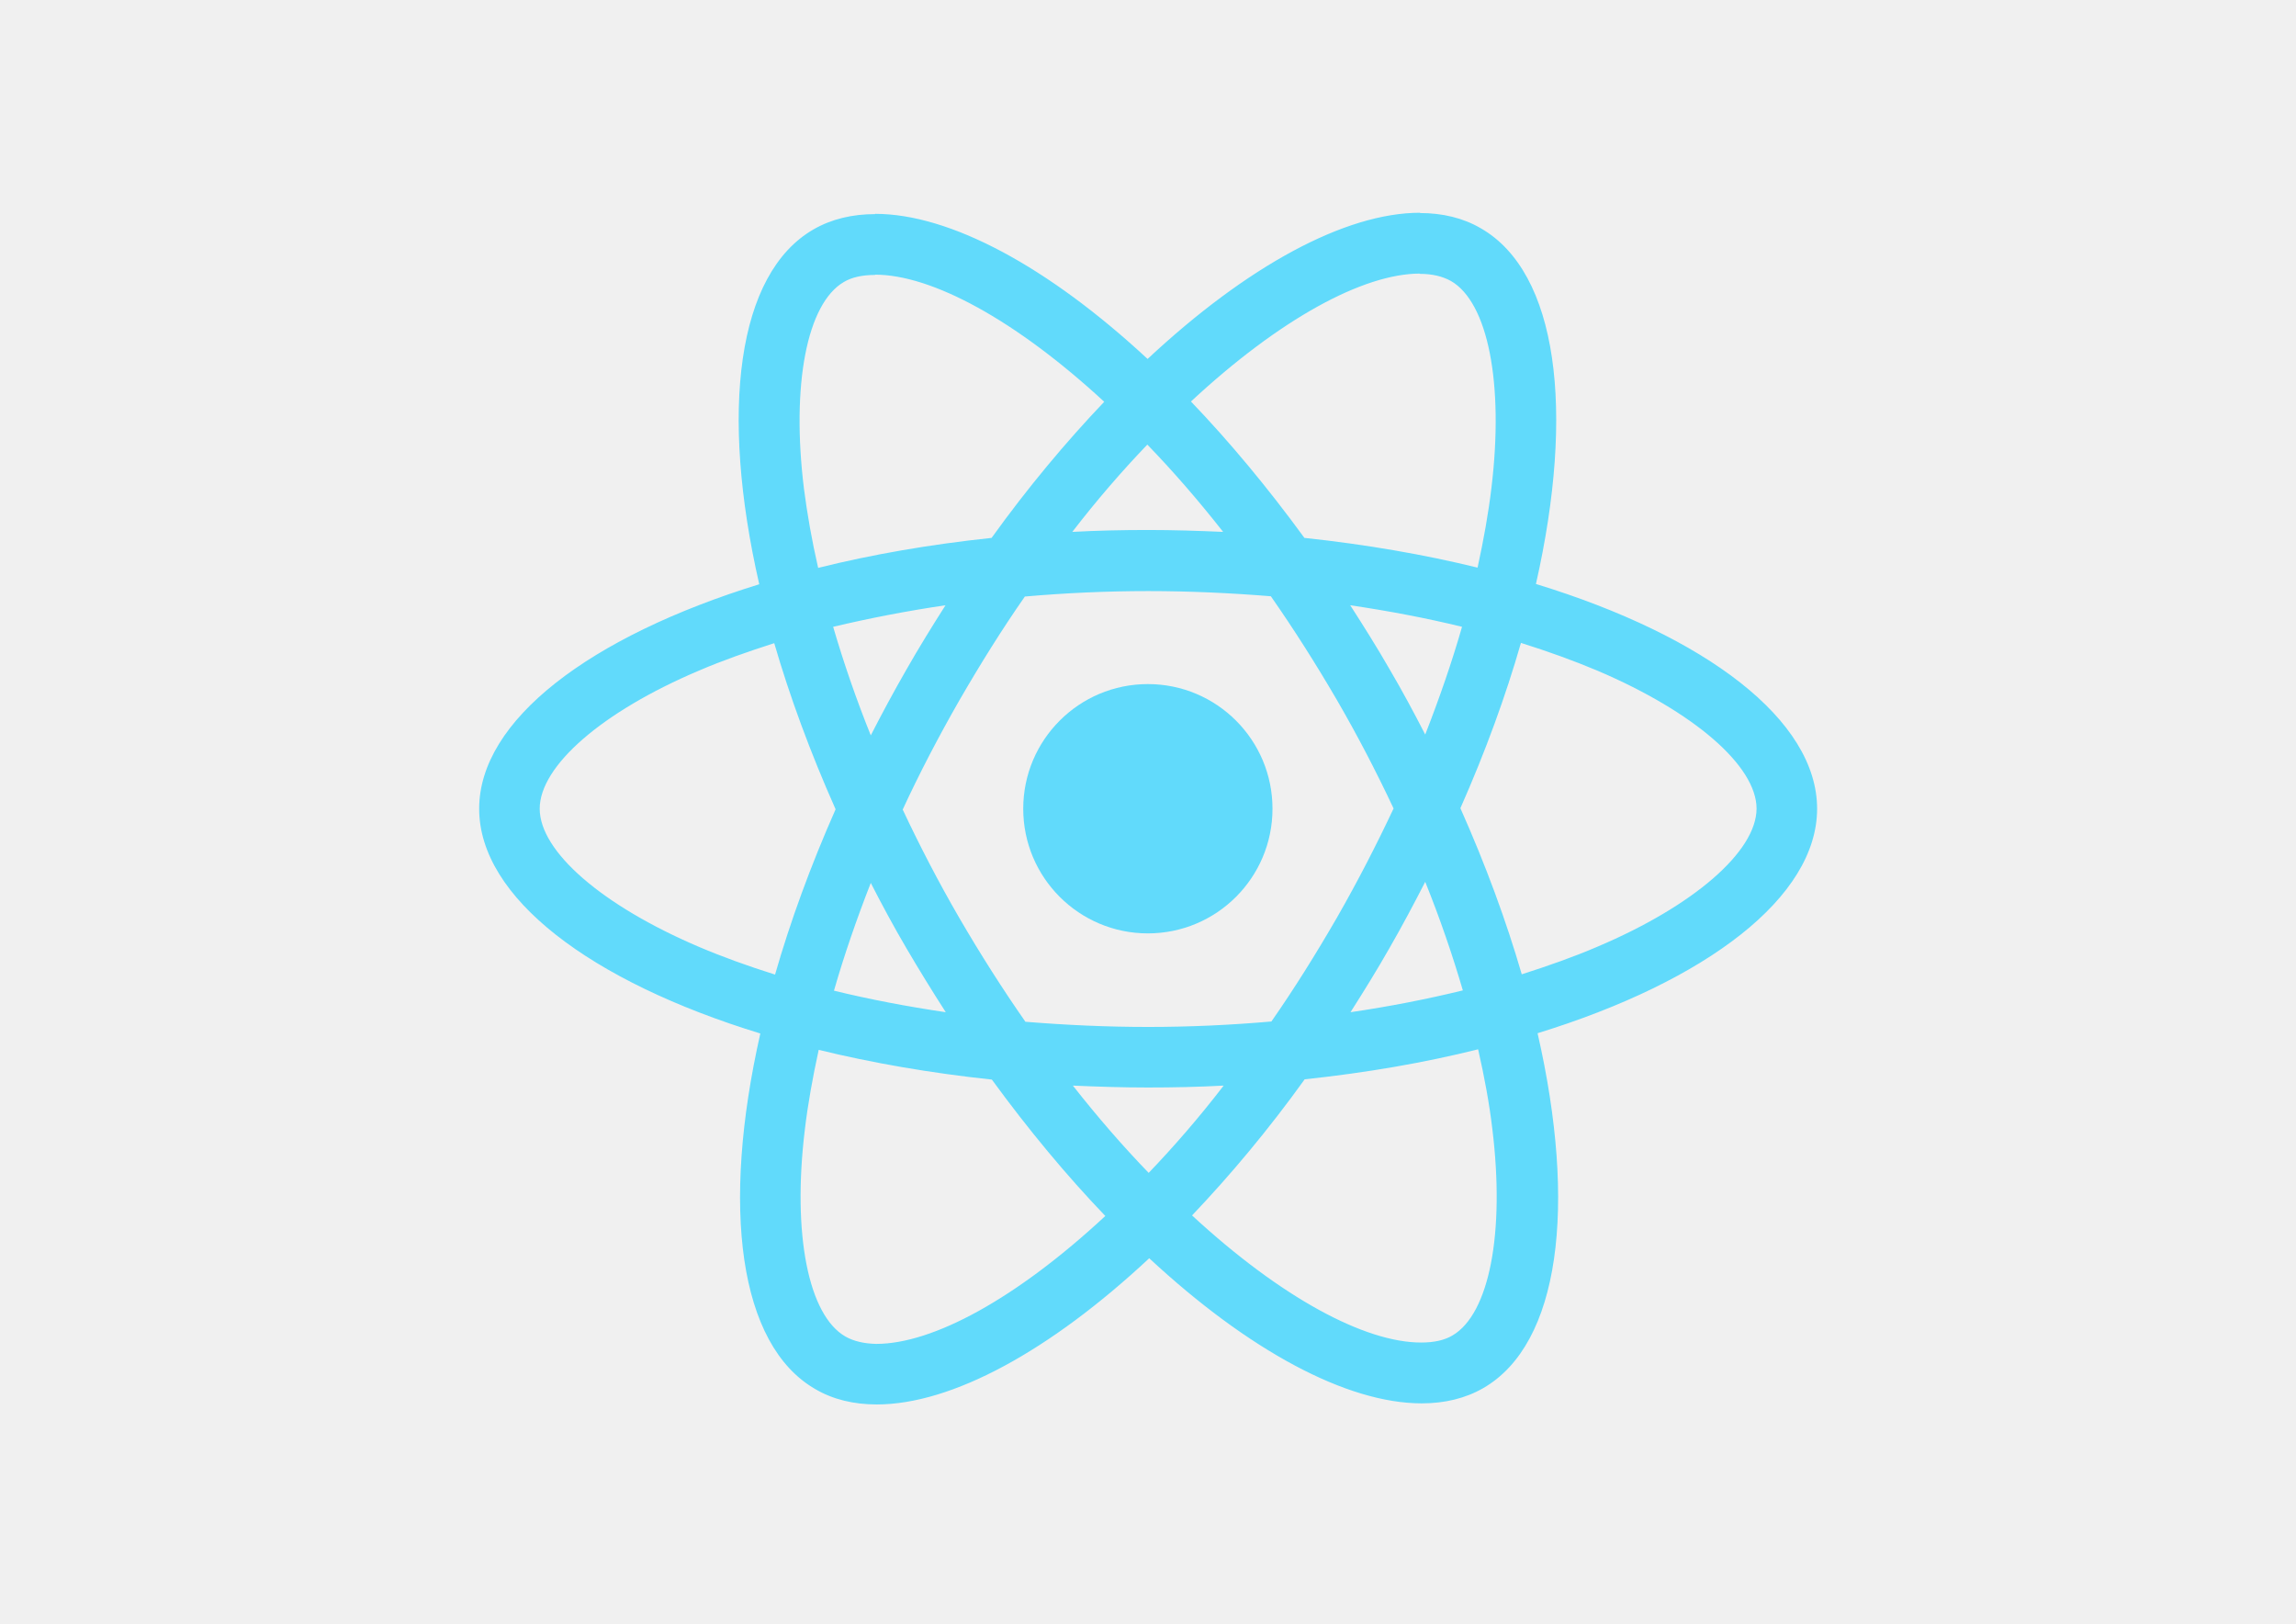
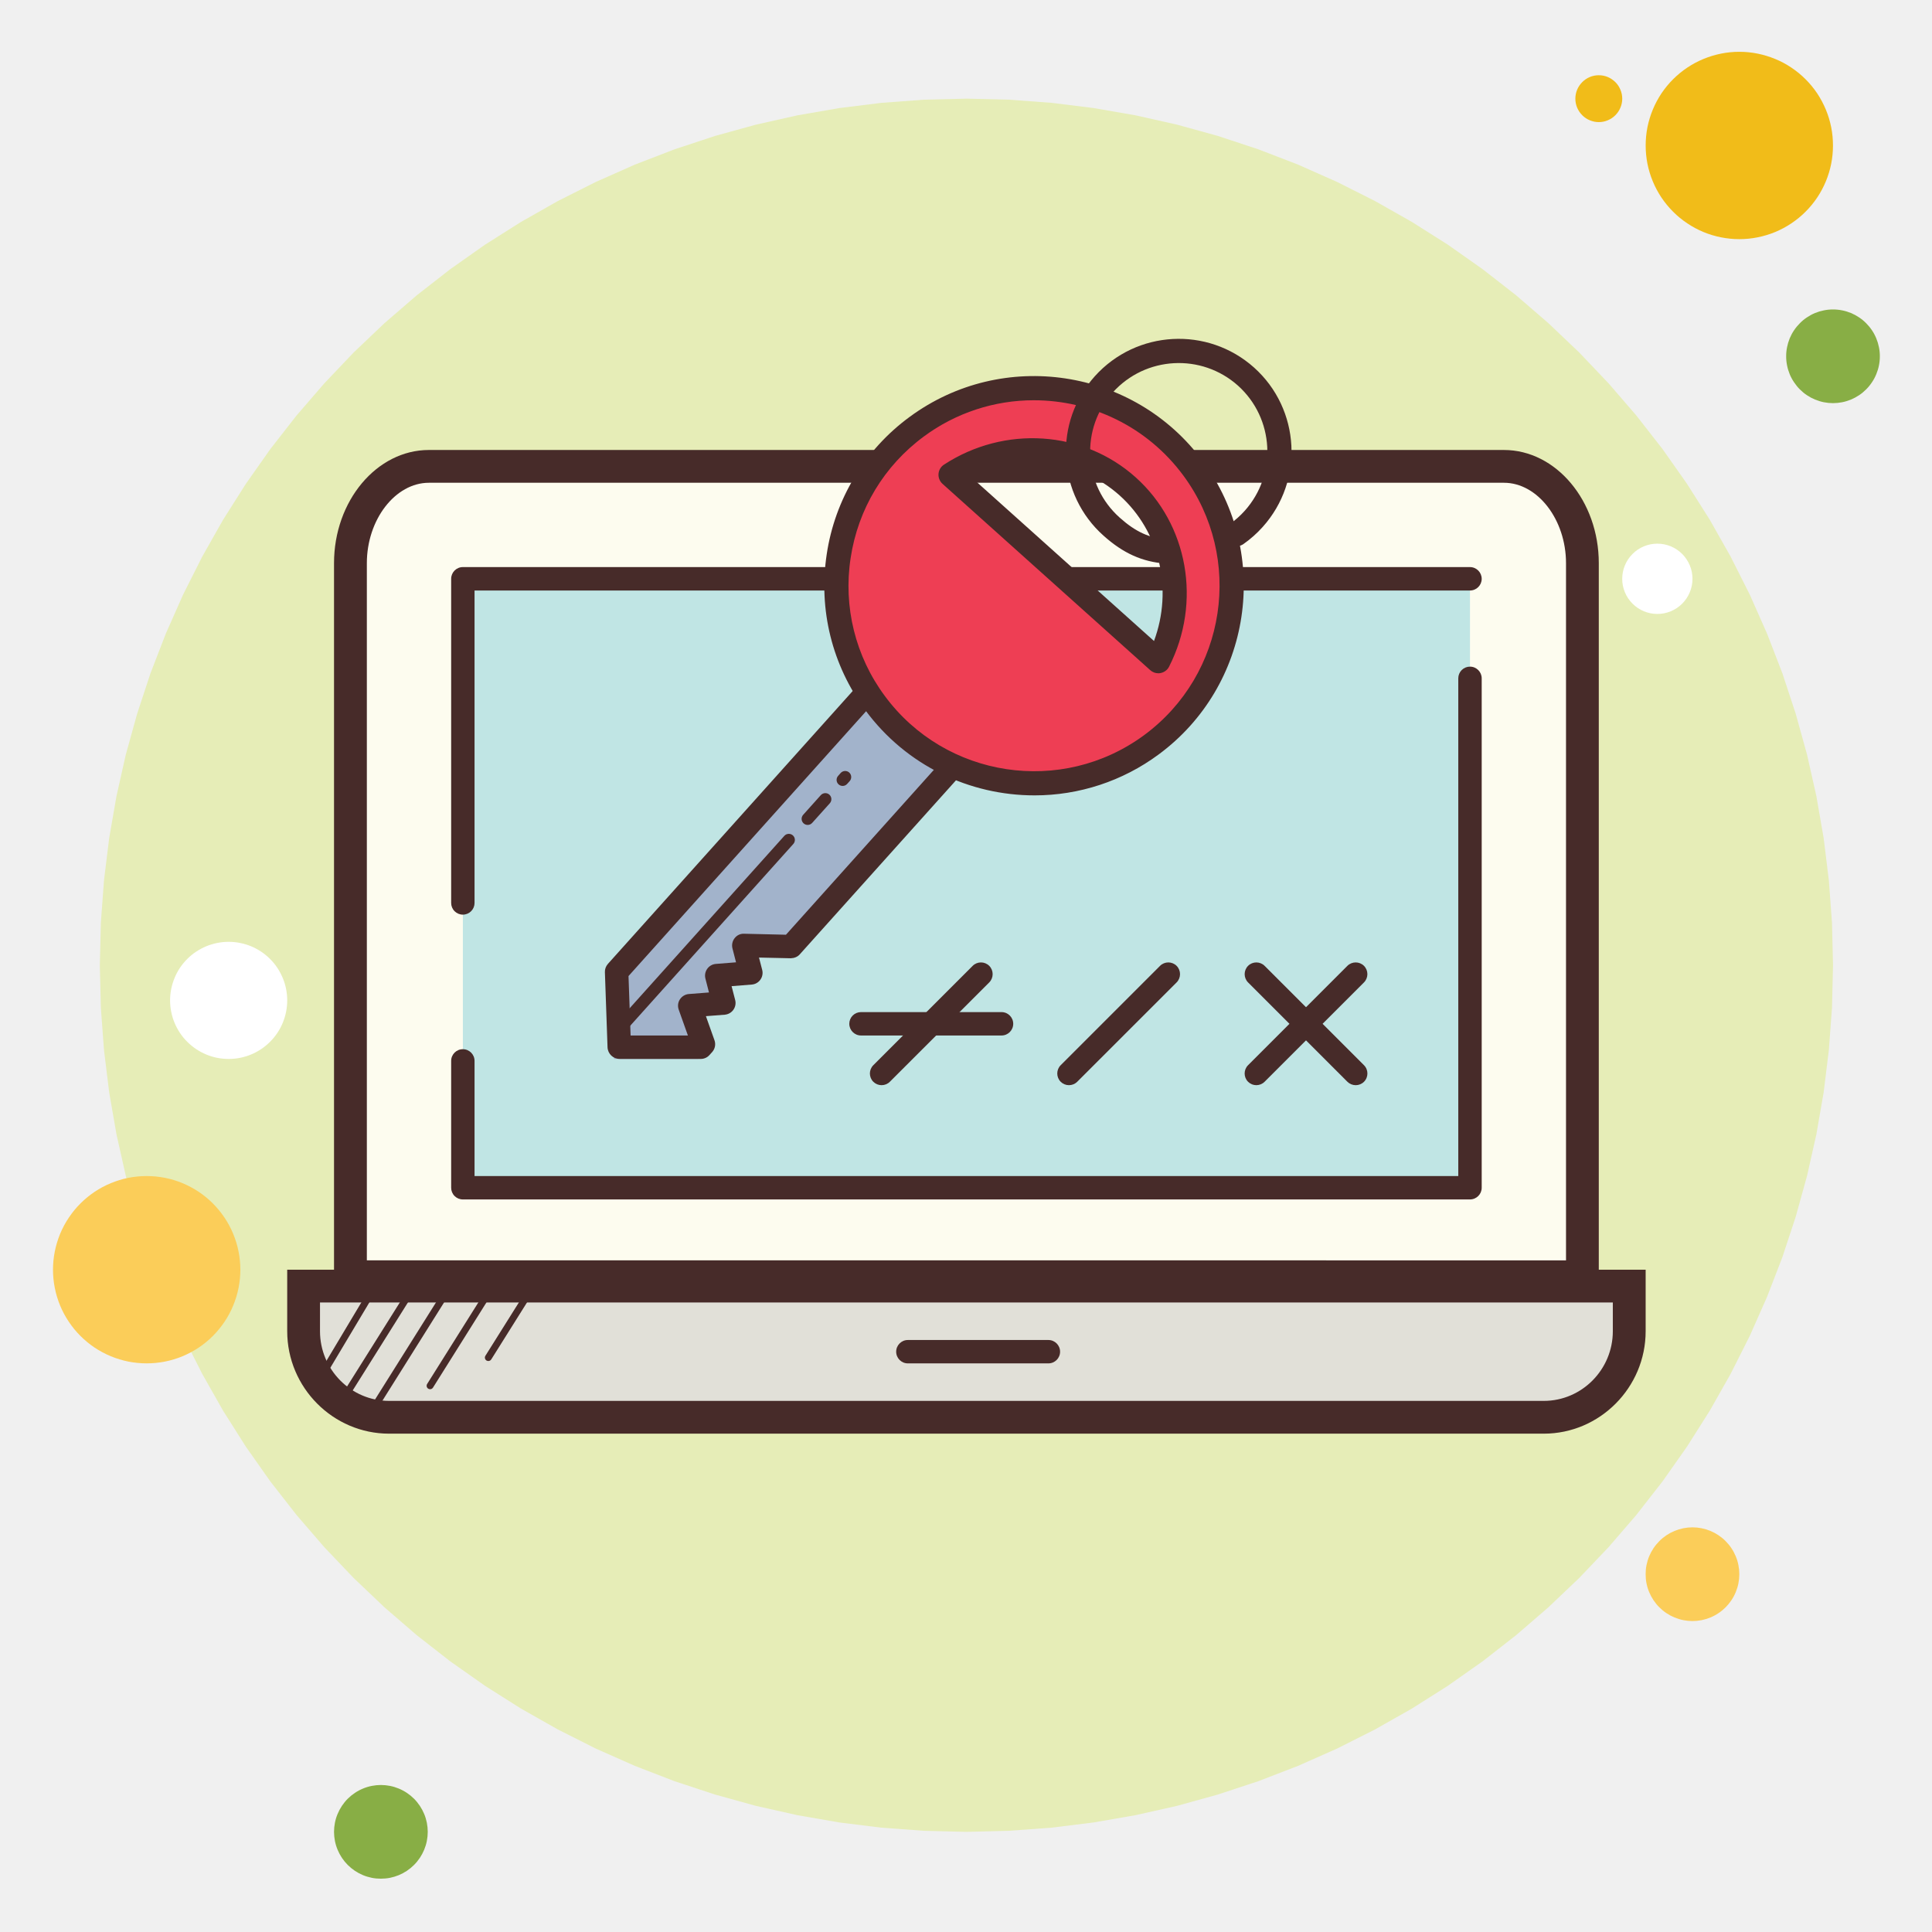
- <svg xmlns="http://www.w3.org/2000/svg" viewBox="0 0 841.9 595.3">
-   <g fill="#61DAFB">
-     <path d="M666.3 296.5c0-32.5-40.7-63.3-103.1-82.4 14.4-63.6 8-114.2-20.2-130.4-6.5-3.8-14.1-5.6-22.4-5.6v22.3c4.6 0 8.3.9 11.4 2.6 13.6 7.8 19.5 37.5 14.9 75.7-1.1 9.4-2.9 19.3-5.1 29.4-19.6-4.8-41-8.5-63.5-10.9-13.5-18.5-27.5-35.3-41.6-50 32.6-30.3 63.2-46.9 84-46.9V78c-27.5 0-63.5 19.6-99.9 53.6-36.4-33.8-72.4-53.2-99.9-53.2v22.3c20.7 0 51.4 16.5 84 46.6-14 14.7-28 31.4-41.3 49.9-22.6 2.4-44 6.1-63.6 11-2.3-10-4-19.7-5.2-29-4.7-38.2 1.1-67.9 14.6-75.8 3-1.8 6.9-2.6 11.5-2.6V78.5c-8.4 0-16 1.8-22.6 5.6-28.1 16.2-34.4 66.7-19.9 130.1-62.2 19.2-102.7 49.9-102.7 82.3 0 32.5 40.7 63.3 103.1 82.4-14.4 63.6-8 114.2 20.2 130.4 6.5 3.8 14.1 5.6 22.5 5.6 27.5 0 63.5-19.6 99.9-53.6 36.4 33.8 72.4 53.2 99.9 53.2 8.4 0 16-1.8 22.6-5.6 28.1-16.2 34.4-66.7 19.9-130.1 62-19.1 102.5-49.9 102.5-82.3zm-130.2-66.7c-3.7 12.9-8.3 26.2-13.5 39.5-4.1-8-8.4-16-13.1-24-4.6-8-9.5-15.8-14.4-23.4 14.2 2.1 27.9 4.7 41 7.9zm-45.8 106.5c-7.8 13.5-15.8 26.3-24.1 38.2-14.9 1.3-30 2-45.2 2-15.1 0-30.2-.7-45-1.9-8.3-11.9-16.4-24.6-24.2-38-7.6-13.1-14.5-26.4-20.8-39.8 6.2-13.4 13.2-26.8 20.7-39.9 7.8-13.5 15.8-26.3 24.1-38.2 14.9-1.3 30-2 45.2-2 15.1 0 30.2.7 45 1.9 8.3 11.9 16.4 24.6 24.2 38 7.6 13.1 14.5 26.4 20.8 39.8-6.3 13.4-13.2 26.8-20.7 39.9zm32.3-13c5.4 13.4 10 26.8 13.8 39.8-13.1 3.2-26.9 5.9-41.2 8 4.9-7.7 9.8-15.6 14.4-23.7 4.6-8 8.9-16.1 13-24.1zM421.2 430c-9.3-9.6-18.6-20.3-27.8-32 9 .4 18.2.7 27.5.7 9.4 0 18.7-.2 27.8-.7-9 11.7-18.3 22.4-27.5 32zm-74.4-58.9c-14.2-2.1-27.9-4.7-41-7.9 3.7-12.9 8.3-26.2 13.5-39.5 4.1 8 8.4 16 13.1 24 4.7 8 9.5 15.8 14.4 23.4zM420.7 163c9.3 9.6 18.6 20.3 27.8 32-9-.4-18.2-.7-27.5-.7-9.4 0-18.7.2-27.8.7 9-11.7 18.3-22.4 27.5-32zm-74 58.9c-4.9 7.7-9.8 15.6-14.4 23.7-4.6 8-8.9 16-13 24-5.4-13.4-10-26.8-13.8-39.8 13.1-3.1 26.9-5.8 41.2-7.9zm-90.5 125.2c-35.4-15.1-58.3-34.9-58.3-50.6 0-15.7 22.9-35.6 58.3-50.6 8.6-3.7 18-7 27.7-10.1 5.7 19.6 13.2 40 22.5 60.9-9.2 20.8-16.6 41.1-22.2 60.6-9.9-3.1-19.3-6.5-28-10.2zM310 490c-13.6-7.8-19.5-37.5-14.9-75.7 1.1-9.4 2.9-19.3 5.1-29.4 19.6 4.8 41 8.5 63.5 10.9 13.5 18.5 27.5 35.3 41.6 50-32.6 30.3-63.2 46.9-84 46.9-4.5-.1-8.3-1-11.3-2.7zm237.2-76.2c4.7 38.2-1.1 67.9-14.6 75.8-3 1.8-6.9 2.6-11.5 2.6-20.7 0-51.4-16.5-84-46.6 14-14.7 28-31.4 41.3-49.9 22.6-2.4 44-6.1 63.6-11 2.3 10.1 4.1 19.8 5.2 29.1zm38.5-66.7c-8.6 3.7-18 7-27.7 10.1-5.7-19.6-13.2-40-22.5-60.9 9.2-20.8 16.6-41.1 22.2-60.6 9.9 3.1 19.3 6.5 28.1 10.2 35.4 15.1 58.3 34.9 58.3 50.6-.1 15.7-23 35.6-58.4 50.6zM320.8 78.4z" />
-     <circle cx="420.9" cy="296.5" r="45.7" />
-     <path d="M520.5 78.1z" />
+ <svg xmlns="http://www.w3.org/2000/svg" xmlnsXlink="http://www.w3.org/1999/xlink" width="256" zoomAndPan="magnify" viewBox="0 0 192 192" height="256" preserveAspectRatio="xMidYMid meet">
+   <path fill="#f1bc19" d="M158.887 7.477a2.32 2.32 0 0 0-.891.176c-.285.121-.539.289-.754.508s-.387.469-.508.754a2.32 2.32 0 0 0-.176.891 2.32 2.32 0 0 0 .176.891c.121.285.289.535.508.754s.469.387.754.504.582.18.891.18.605-.059.891-.18a2.28 2.28 0 0 0 .754-.504 2.28 2.28 0 0 0 .504-.754c.121-.285.18-.582.18-.891s-.059-.605-.18-.891-.285-.539-.504-.754-.469-.387-.754-.508a2.32 2.32 0 0 0-.891-.176zm0 0" />
+   <path fill="#e6edb7" d="M96.043 9.805l-4.227.102-4.215.313-4.195.52-4.168.723-4.121.926-4.074 1.125-4.016 1.328-3.941 1.52-3.867 1.715-3.773 1.898-3.68 2.086-3.57 2.258-3.457 2.438-3.332 2.598-3.199 2.762-3.062 2.914-2.914 3.063-2.762 3.199-2.602 3.332-2.434 3.457-2.262 3.57-2.082 3.68-1.902 3.777-1.711 3.863-1.523 3.941-1.324 4.016L12.5 75l-.926 4.125-.723 4.164-.516 4.195-.312 4.215-.102 4.227.102 4.227.313 4.215.516 4.195.723 4.164.926 4.125 1.129 4.074 1.324 4.012 1.523 3.945 1.711 3.863 1.902 3.777 2.082 3.676 2.262 3.57 2.434 3.457 2.602 3.332 2.762 3.203 2.914 3.059 3.063 2.914 3.199 2.762 3.332 2.602 3.457 2.434 3.57 2.262 3.68 2.082 3.773 1.902 3.867 1.711 3.941 1.523 4.016 1.324 4.074 1.129 4.121.926 4.168.723 4.195.52 4.215.309 4.227.105 4.223-.105 4.219-.309 4.195-.52 4.164-.723 4.125-.926 4.07-1.129 4.016-1.324 3.945-1.523 3.863-1.711 3.773-1.902 3.68-2.082 3.57-2.262 3.457-2.434 3.332-2.602 3.199-2.762 3.063-2.914 2.914-3.059 2.762-3.203 2.602-3.332 2.434-3.457 2.262-3.57 2.082-3.676 1.902-3.777 1.711-3.863 1.523-3.945 1.324-4.012 1.129-4.074.926-4.125.723-4.164.516-4.195.313-4.215.102-4.227-.102-4.227-.312-4.215-.516-4.195-.723-4.164-.926-4.125-1.129-4.074-1.324-4.016-1.523-3.941-1.711-3.863-1.902-3.777-2.082-3.68-2.262-3.57-2.434-3.457-2.602-3.332-2.762-3.199-2.914-3.062-3.062-2.914-3.199-2.762-3.332-2.598-3.457-2.437-3.57-2.258-3.68-2.086-3.773-1.898L129 16.359l-3.945-1.52-4.016-1.328-4.07-1.125-4.125-.926-4.164-.723-4.195-.52-4.219-.312-4.223-.102zm0 0" />
+   <path fill="#f1bc19" d="M172.852 5.148a9.18 9.18 0 0 0-1.816.18c-.598.121-1.18.297-1.746.531s-1.102.52-1.609.859-.98.727-1.41 1.156a9.32 9.32 0 0 0-1.16 1.41c-.34.512-.625 1.047-.859 1.613s-.41 1.145-.531 1.746a9.42 9.42 0 0 0-.176 1.816 9.48 9.48 0 0 0 .176 1.816c.121.598.297 1.18.531 1.746a9.36 9.36 0 0 0 .859 1.609 9.32 9.32 0 0 0 1.16 1.41c.43.434.902.816 1.41 1.156a9.24 9.24 0 0 0 1.609.863 9.17 9.17 0 0 0 1.746.527 9.18 9.18 0 0 0 1.816.18c.613 0 1.219-.059 1.816-.18s1.184-.293 1.746-.527a9.24 9.24 0 0 0 1.609-.863c.508-.34.98-.723 1.41-1.156a9.32 9.32 0 0 0 1.16-1.41 9.36 9.36 0 0 0 .859-1.609c.234-.566.41-1.148.531-1.746a9.48 9.48 0 0 0 .176-1.816 9.42 9.42 0 0 0-.176-1.816c-.121-.602-.297-1.184-.531-1.746s-.52-1.102-.859-1.613a9.32 9.32 0 0 0-1.16-1.41c-.43-.43-.902-.816-1.41-1.156s-1.043-.629-1.609-.859-1.145-.41-1.746-.531-1.203-.18-1.816-.18zm0 0" />
+   <path fill="#88ae45" d="M182.16 30.754a4.43 4.43 0 0 0-.906.09 4.6 4.6 0 0 0-.875.262 4.57 4.57 0 0 0-.805.434c-.254.168-.488.359-.703.578s-.41.449-.578.703a4.57 4.57 0 0 0-.434.805 4.9 4.9 0 0 0-.262.875 4.43 4.43 0 0 0-.09.906 4.44 4.44 0 0 0 .09.91c.059.301.148.59.262.871s.262.551.434.805.359.492.578.707a4.54 4.54 0 0 0 .703.578 4.55 4.55 0 0 0 .805.43 4.61 4.61 0 0 0 .875.266 4.72 4.72 0 0 0 .906.09 4.73 4.73 0 0 0 .91-.09 4.61 4.61 0 0 0 .875-.266 4.69 4.69 0 0 0 .805-.43 4.54 4.54 0 0 0 .703-.578 4.39 4.39 0 0 0 .578-.707 4.19 4.19 0 0 0 .43-.805 4.49 4.49 0 0 0 .266-.871 4.44 4.44 0 0 0 .09-.91 4.43 4.43 0 0 0-.09-.906 4.61 4.61 0 0 0-.266-.875 4.31 4.31 0 0 0-.43-.805 4.54 4.54 0 0 0-.578-.703c-.215-.219-.449-.41-.703-.578a4.71 4.71 0 0 0-.805-.434 4.6 4.6 0 0 0-.875-.262 4.44 4.44 0 0 0-.91-.09zm0 0" />
+   <path fill="#fbcd59" d="M168.195 151.785a4.72 4.72 0 0 0-.906.09 4.91 4.91 0 0 0-.875.266 4.82 4.82 0 0 0-.805.43c-.254.172-.488.363-.703.582s-.41.449-.582.703a4.82 4.82 0 0 0-.43.805c-.117.281-.203.574-.266.875s-.086.602-.086.906.027.609.086.91.148.59.266.871a4.67 4.67 0 0 0 .43.805c.172.254.363.492.582.707a4.54 4.54 0 0 0 .703.578 4.55 4.55 0 0 0 .805.43 4.61 4.61 0 0 0 .875.266 4.72 4.72 0 0 0 .906.09 4.73 4.73 0 0 0 .91-.09 4.49 4.49 0 0 0 .871-.266c.285-.117.551-.258.805-.43a4.57 4.57 0 0 0 1.285-1.285c.172-.254.313-.52.43-.805s.207-.574.266-.871a4.76 4.76 0 0 0 .09-.91 4.69 4.69 0 0 0-.09-.906c-.059-.301-.148-.594-.266-.875a4.55 4.55 0 0 0-.43-.805 4.54 4.54 0 0 0-.578-.703c-.215-.219-.453-.41-.707-.582a4.67 4.67 0 0 0-.805-.43c-.281-.117-.57-.203-.871-.266a4.73 4.73 0 0 0-.91-.09zm-153.621-34.91a9.48 9.48 0 0 0-1.816.176c-.598.121-1.18.297-1.746.531a9.36 9.36 0 0 0-1.609.859 9.32 9.32 0 0 0-1.41 1.16c-.434.43-.816.902-1.156 1.41a9.24 9.24 0 0 0-.863 1.609c-.23.563-.41 1.148-.527 1.746a9.18 9.18 0 0 0-.18 1.816 9.15 9.15 0 0 0 .18 1.816c.117.598.297 1.184.527 1.746a9.24 9.24 0 0 0 .863 1.609c.34.508.723.98 1.156 1.41a9.32 9.32 0 0 0 1.41 1.16 9.36 9.36 0 0 0 1.609.859c.566.234 1.148.41 1.746.531a9.48 9.48 0 0 0 1.816.176 9.42 9.42 0 0 0 1.816-.176 9.42 9.42 0 0 0 1.75-.531 9.51 9.51 0 0 0 1.609-.859 9.32 9.32 0 0 0 1.41-1.16c.43-.43.816-.902 1.156-1.41s.629-1.043.859-1.609a9.1 9.1 0 0 0 .531-1.746 9.15 9.15 0 0 0 .18-1.816 9.18 9.18 0 0 0-.18-1.816 9.1 9.1 0 0 0-.531-1.746c-.23-.566-.52-1.102-.859-1.609s-.727-.98-1.156-1.41a9.32 9.32 0 0 0-1.41-1.16 9.51 9.51 0 0 0-1.609-.859 9.42 9.42 0 0 0-1.75-.531 9.42 9.42 0 0 0-1.816-.176zm0 0" />
+   <path fill="#88ae45" d="M37.852 177.391a4.69 4.69 0 0 0-.906.09c-.301.059-.594.148-.875.266a4.55 4.55 0 0 0-.805.43 4.76 4.76 0 0 0-.707.578c-.215.215-.406.453-.578.707a4.67 4.67 0 0 0-.43.805 4.49 4.49 0 0 0-.266.871 4.73 4.73 0 0 0-.09.91 4.72 4.72 0 0 0 .09.906 4.61 4.61 0 0 0 .266.875 4.82 4.82 0 0 0 .43.805c.172.254.363.488.578.703s.453.41.707.582a4.82 4.82 0 0 0 .805.43c.281.117.574.203.875.266s.602.086.906.086.609-.027.91-.086a4.87 4.87 0 0 0 .871-.266 4.82 4.82 0 0 0 .805-.43c.254-.172.488-.363.707-.582s.406-.449.578-.703a4.82 4.82 0 0 0 .43-.805 4.61 4.61 0 0 0 .266-.875 4.72 4.72 0 0 0 .09-.906 4.73 4.73 0 0 0-.09-.91 4.49 4.49 0 0 0-.266-.871 4.67 4.67 0 0 0-.43-.805c-.172-.254-.363-.492-.578-.707a4.76 4.76 0 0 0-.707-.578 4.55 4.55 0 0 0-.805-.43c-.281-.117-.574-.207-.871-.266a4.76 4.76 0 0 0-.91-.09zm0 0" />
+   <path fill="#fff" d="M22.723 93.598c-.383 0-.762.035-1.137.113a5.84 5.84 0 0 0-1.09.328c-.352.148-.687.328-1.008.539s-.609.453-.879.723a5.82 5.82 0 0 0-.727.883c-.211.316-.391.652-.535 1.008s-.258.715-.332 1.09-.113.754-.113 1.137.039.758.113 1.133.184.738.332 1.094.324.688.535 1.004.453.613.727.883.563.512.879.723.656.391 1.008.539.715.258 1.09.332a5.84 5.84 0 0 0 1.137.109 5.84 5.84 0 0 0 1.137-.109c.371-.074.738-.187 1.09-.332s.688-.324 1.008-.539.609-.453.879-.723.512-.562.727-.883.391-.652.535-1.004.258-.719.332-1.094.113-.754.113-1.133-.039-.762-.113-1.137-.184-.738-.332-1.09-.324-.691-.535-1.008-.457-.613-.727-.883-.562-.512-.879-.723-.656-.391-1.008-.539a5.93 5.93 0 0 0-1.09-.328c-.375-.078-.754-.113-1.137-.113zm141.984-39.57c-.465 0-.91.09-1.34.266a3.46 3.46 0 0 0-1.129.758c-.328.328-.582.707-.758 1.133s-.266.875-.266 1.336a3.4 3.4 0 0 0 .266 1.336c.176.43.43.805.758 1.133a3.46 3.46 0 0 0 1.129.758c.43.176.875.266 1.34.266a3.5 3.5 0 0 0 1.336-.266 3.52 3.52 0 0 0 1.133-.758c.324-.328.578-.703.754-1.133a3.4 3.4 0 0 0 .266-1.336c0-.461-.086-.906-.266-1.336s-.43-.805-.754-1.133a3.52 3.52 0 0 0-1.133-.758 3.5 3.5 0 0 0-1.336-.266zm0 0" />
+   <path fill="#fdfcef" d="M34.824 126.879v-70.91c0-5.305 3.496-9.621 7.797-9.621h106.84c4.297 0 7.797 4.316 7.797 9.621v70.914zm0 0" />
+   <path fill="#472b29" d="M149.461 47.977c3.344 0 6.168 3.66 6.168 7.992v69.285l-119.172-.004V55.969c0-4.332 2.824-7.992 6.168-7.992h106.836m0-3.258H42.621c-5.184 0-9.426 5.063-9.426 11.25v72.539l125.691.004V55.969c0-6.187-4.242-11.25-9.426-11.25zm0 0" />
+   <g fill="#c0e5e4">
+     <path d="M46 57.52h100.086v60.516H46zm0 0" />
+     <path d="M146.086 67.41v50.625H46V105.43" />
  </g>
+   <path d="M146.086 119.199H46a1.16 1.16 0 0 1-1.164-1.164V105.43a1.162 1.162 0 1 1 2.324 0v11.445h97.762V67.41a1.16 1.16 0 0 1 1.164-1.16c.641 0 1.164.52 1.164 1.16v50.625c0 .645-.523 1.164-1.164 1.164zm-58.473-11.355a1.16 1.16 0 0 1-.824-.34c-.453-.453-.453-1.191 0-1.645l9.875-9.875c.453-.453 1.191-.453 1.645 0a1.17 1.17 0 0 1 0 1.648l-9.875 9.871a1.15 1.15 0 0 1-.82.34zm0 0" fill="#472b29" />
+   <path fill="#c0e5e4" d="M46 89.73V57.52h100.086" />
+   <path fill="#472b29" d="M46 90.895a1.16 1.16 0 0 1-1.164-1.164V57.52c0-.641.52-1.164 1.164-1.164h100.086a1.17 1.17 0 0 1 1.164 1.164c0 .645-.523 1.164-1.164 1.164H47.16V89.73A1.16 1.16 0 0 1 46 90.895zm0 0" />
+   <path fill="#e1e0d8" d="M38.668 140.848c-4.684 0-8.496-3.836-8.496-8.555v-4.48h131.742v4.48c0 4.715-3.812 8.555-8.496 8.555zm0 0" />
+   <path fill="#472b29" d="M160.281 129.441v2.852c0 3.816-3.082 6.926-6.863 6.926H38.668c-3.789 0-6.867-3.109-6.867-6.926v-2.852h128.48m3.262-3.258h-135v6.109c0 5.602 4.555 10.184 10.125 10.184h114.75c5.566 0 10.125-4.582 10.125-10.184zM96.898 51.84h-3.277a.71.71 0 0 1-.707-.707v-.152a.71.71 0 0 1 .707-.707h3.277a.71.71 0 0 1 .707.707v.152a.71.71 0 0 1-.707.707zm0 0" />
+   <path fill="#a2b3cb" d="M85.973 69.387L60.754 97.496l.27 7.738h8.359l.277-.309-1.406-3.949 3.496-.273-.727-2.812 3.496-.277-.727-2.812 4.852.113 15.953-17.785" />
+   <path fill="#472b29" d="M69.641 105.234h-8.062c-.648 0-1.18-.512-1.203-1.16l-.262-7.461c-.012-.301.098-.594.297-.82l24.438-27.242c.43-.477 1.168-.516 1.645-.086s.52 1.164.09 1.645L62.461 97l.207 5.906h5.695l-.914-2.57c-.121-.344-.078-.723.121-1.023s.523-.5.883-.527l2.004-.156-.355-1.387a1.16 1.16 0 0 1 .184-.965 1.15 1.15 0 0 1 .852-.484l2.008-.16-.355-1.383c-.09-.352-.012-.727.215-1.016s.559-.457.938-.441l4.164.098 15.102-16.836c.434-.477 1.168-.516 1.648-.09s.52 1.164.086 1.648l-15.465 17.23c-.223.254-.547.375-.891.387l-3.16-.07.32 1.234a1.16 1.16 0 0 1-.184.965 1.15 1.15 0 0 1-.852.484l-2.008.16.359 1.383a1.17 1.17 0 0 1-1.039 1.453l-1.871.145.852 2.395a1.17 1.17 0 0 1-.227 1.168l-.273.301c-.215.246-.535.387-.863.387zm0 0" />
+   <path fill="#ee3e54" d="M118.574 46.551c-6.437-8.73-18.738-10.586-27.465-4.148s-10.586 18.738-4.148 27.465 18.738 10.586 27.465 4.148 10.586-18.734 4.148-27.465zm-3.461 19.156l-20.645-18.52c5.438-3.555 12.664-3.273 17.598 1.152s5.992 11.578 3.047 17.367zm0 0" />
+   <g fill="#472b29">
+     <path d="M102.797 79.043c-6.402 0-12.719-2.93-16.801-8.465-3.305-4.48-4.668-9.98-3.84-15.48a20.7 20.7 0 0 1 8.238-13.664c9.254-6.82 22.328-4.848 29.148 4.402s4.848 22.324-4.402 29.145a20.72 20.72 0 0 1-12.344 4.063zm-.051-39.266a18.35 18.35 0 0 0-10.926 3.594c-3.961 2.922-6.551 7.215-7.285 12.086a18.31 18.31 0 0 0 3.391 13.699c6.035 8.184 17.602 9.93 25.785 3.895s9.93-17.602 3.895-25.785c-3.609-4.895-9.199-7.488-14.859-7.488zm12.367 27.133a1.2 1.2 0 0 1-.801-.309l-20.648-18.52a1.21 1.21 0 0 1-.395-.988 1.19 1.19 0 0 1 .539-.914c6.016-3.93 13.852-3.41 19.059 1.262s6.57 12.406 3.316 18.809c-.168.336-.484.57-.855.637-.066.016-.141.023-.215.023zM96.508 47.402l18.176 16.301c1.895-5.109.594-10.871-3.418-14.469s-9.891-4.273-14.758-1.832zm-35.172 55.676a.61.61 0 0 1-.402-.152c-.246-.219-.266-.602-.047-.848l17.059-19.012c.219-.246.602-.266.848-.047s.27.602.047.852l-17.055 19.008c-.121.133-.285.199-.449.199zm18.93-21.098a.61.61 0 0 1-.402-.152c-.246-.223-.27-.602-.047-.852l1.754-1.957a.61.61 0 0 1 .852-.047.61.61 0 0 1 .047.852l-1.758 1.957a.59.59 0 0 1-.445.199zm3.472-3.875a.6.6 0 0 1-.445-1l.25-.285c.223-.246.605-.27.852-.047a.61.61 0 0 1 .047.852l-.254.281a.6.6 0 0 1-.449.199zm0 0" />
+     <path d="M115.926 56.012c-.027 0-.059 0-.09-.004-2.316-.168-4.223-1.027-6.18-2.785a11.12 11.12 0 0 1-3.707-7.738c-.164-2.988.852-5.863 2.852-8.094a11.23 11.23 0 0 1 15.832-.859c4.602 4.129 4.984 11.23.855 15.832-.574.645-1.227 1.219-1.922 1.707a1.202 1.202 0 0 1-1.379-1.969 8.83 8.83 0 0 0 1.516-1.344 8.82 8.82 0 0 0-.676-12.437 8.83 8.83 0 0 0-12.437.676 8.76 8.76 0 0 0-2.238 6.359c.129 2.348 1.16 4.508 2.914 6.078 1.578 1.414 2.953 2.047 4.75 2.18.66.047 1.16.625 1.113 1.285a1.21 1.21 0 0 1-1.203 1.113zm-84.149 81.347c-.059 0-.121-.016-.172-.051-.168-.098-.219-.305-.121-.469l6.316-10.566c.094-.168.305-.219.469-.121a.34.34 0 0 1 .117.469l-6.312 10.57c-.066.105-.18.168-.297.168zm2.637 1.535c-.062 0-.125-.016-.184-.051-.16-.102-.207-.312-.109-.469l7.969-12.691c.105-.16.316-.207.469-.109.164.102.211.313.109.469l-7.965 12.691c-.066.102-.176.16-.289.16zm2.805 1.254c-.062 0-.125-.016-.184-.051-.16-.102-.207-.312-.109-.469l7.969-12.691c.105-.16.316-.203.469-.109.164.102.211.313.109.469l-7.965 12.691a.34.34 0 0 1-.289.16zm5.523-2.09c-.062 0-.125-.016-.184-.051-.16-.102-.207-.312-.109-.469l6.672-10.625c.102-.16.316-.203.469-.109.16.102.207.313.109.469l-6.668 10.625a.34.34 0 0 1-.289.16zm5.789-2.801c-.062 0-.125-.016-.184-.051-.16-.102-.207-.312-.109-.469l4.699-7.488c.105-.16.316-.207.473-.109s.207.313.109.469l-4.699 7.488a.34.34 0 0 1-.289.16zm0 0" />
+     <use xlinkHref="#B" />
+     <use xlinkHref="#C" />
+     <path d="M99.531 102.906H85.566c-.641 0-1.164-.52-1.164-1.164a1.16 1.16 0 0 1 1.164-1.16h13.965a1.162 1.162 0 1 1 0 2.324zm4.657 32.586H90.223a1.162 1.162 0 1 1 0-2.324h13.965a1.162 1.162 0 1 1 0 2.324zm2.046-27.648a1.16 1.16 0 0 1-.824-.34c-.453-.453-.453-1.191 0-1.645l9.875-9.875c.453-.453 1.191-.453 1.645 0a1.17 1.17 0 0 1 0 1.648l-9.875 9.871c-.227.227-.523.34-.82.34zm0 0" />
+     <use xlinkHref="#B" x="18.621" />
+     <use xlinkHref="#C" x="18.621" />
+     <use xlinkHref="#D" />
+     <path d="M124.855 107.844a1.16 1.16 0 0 1-.824-.34c-.453-.453-.453-1.191 0-1.645l9.871-9.875a1.17 1.17 0 0 1 1.648 0 1.17 1.17 0 0 1 0 1.648l-9.875 9.871c-.227.227-.523.34-.82.34zm0 0" />
+     <use xlinkHref="#B" x="37.242" />
+     <path d="M134.727 107.844a1.17 1.17 0 0 1-.824-.34l-9.871-9.871a1.17 1.17 0 0 1 0-1.648c.453-.453 1.191-.453 1.645 0l9.875 9.875c.453.453.453 1.191 0 1.645a1.16 1.16 0 0 1-.824.34zm0 0" />
+     <use xlinkHref="#D" x="18.621" />
+   </g>
+   <defs>
+     <path id="B" d="M92.551 109.891c-.645 0-1.164-.523-1.164-1.164V94.762a1.16 1.16 0 0 1 1.164-1.164c.641 0 1.164.52 1.164 1.164v13.965a1.17 1.17 0 0 1-1.164 1.164zm0 0" />
+     <path id="C" d="M97.488 107.844a1.16 1.16 0 0 1-.824-.34l-9.875-9.871a1.17 1.17 0 0 1 0-1.648c.453-.453 1.191-.453 1.645 0l9.875 9.875c.453.453.453 1.191 0 1.645-.227.227-.523.34-.82.34zm0 0" />
+     <path id="D" d="M118.152 102.906h-13.965c-.641 0-1.164-.52-1.164-1.164s.523-1.16 1.164-1.16h13.965a1.16 1.16 0 1 1 0 2.324zm0 0" />
+   </defs>
</svg>
